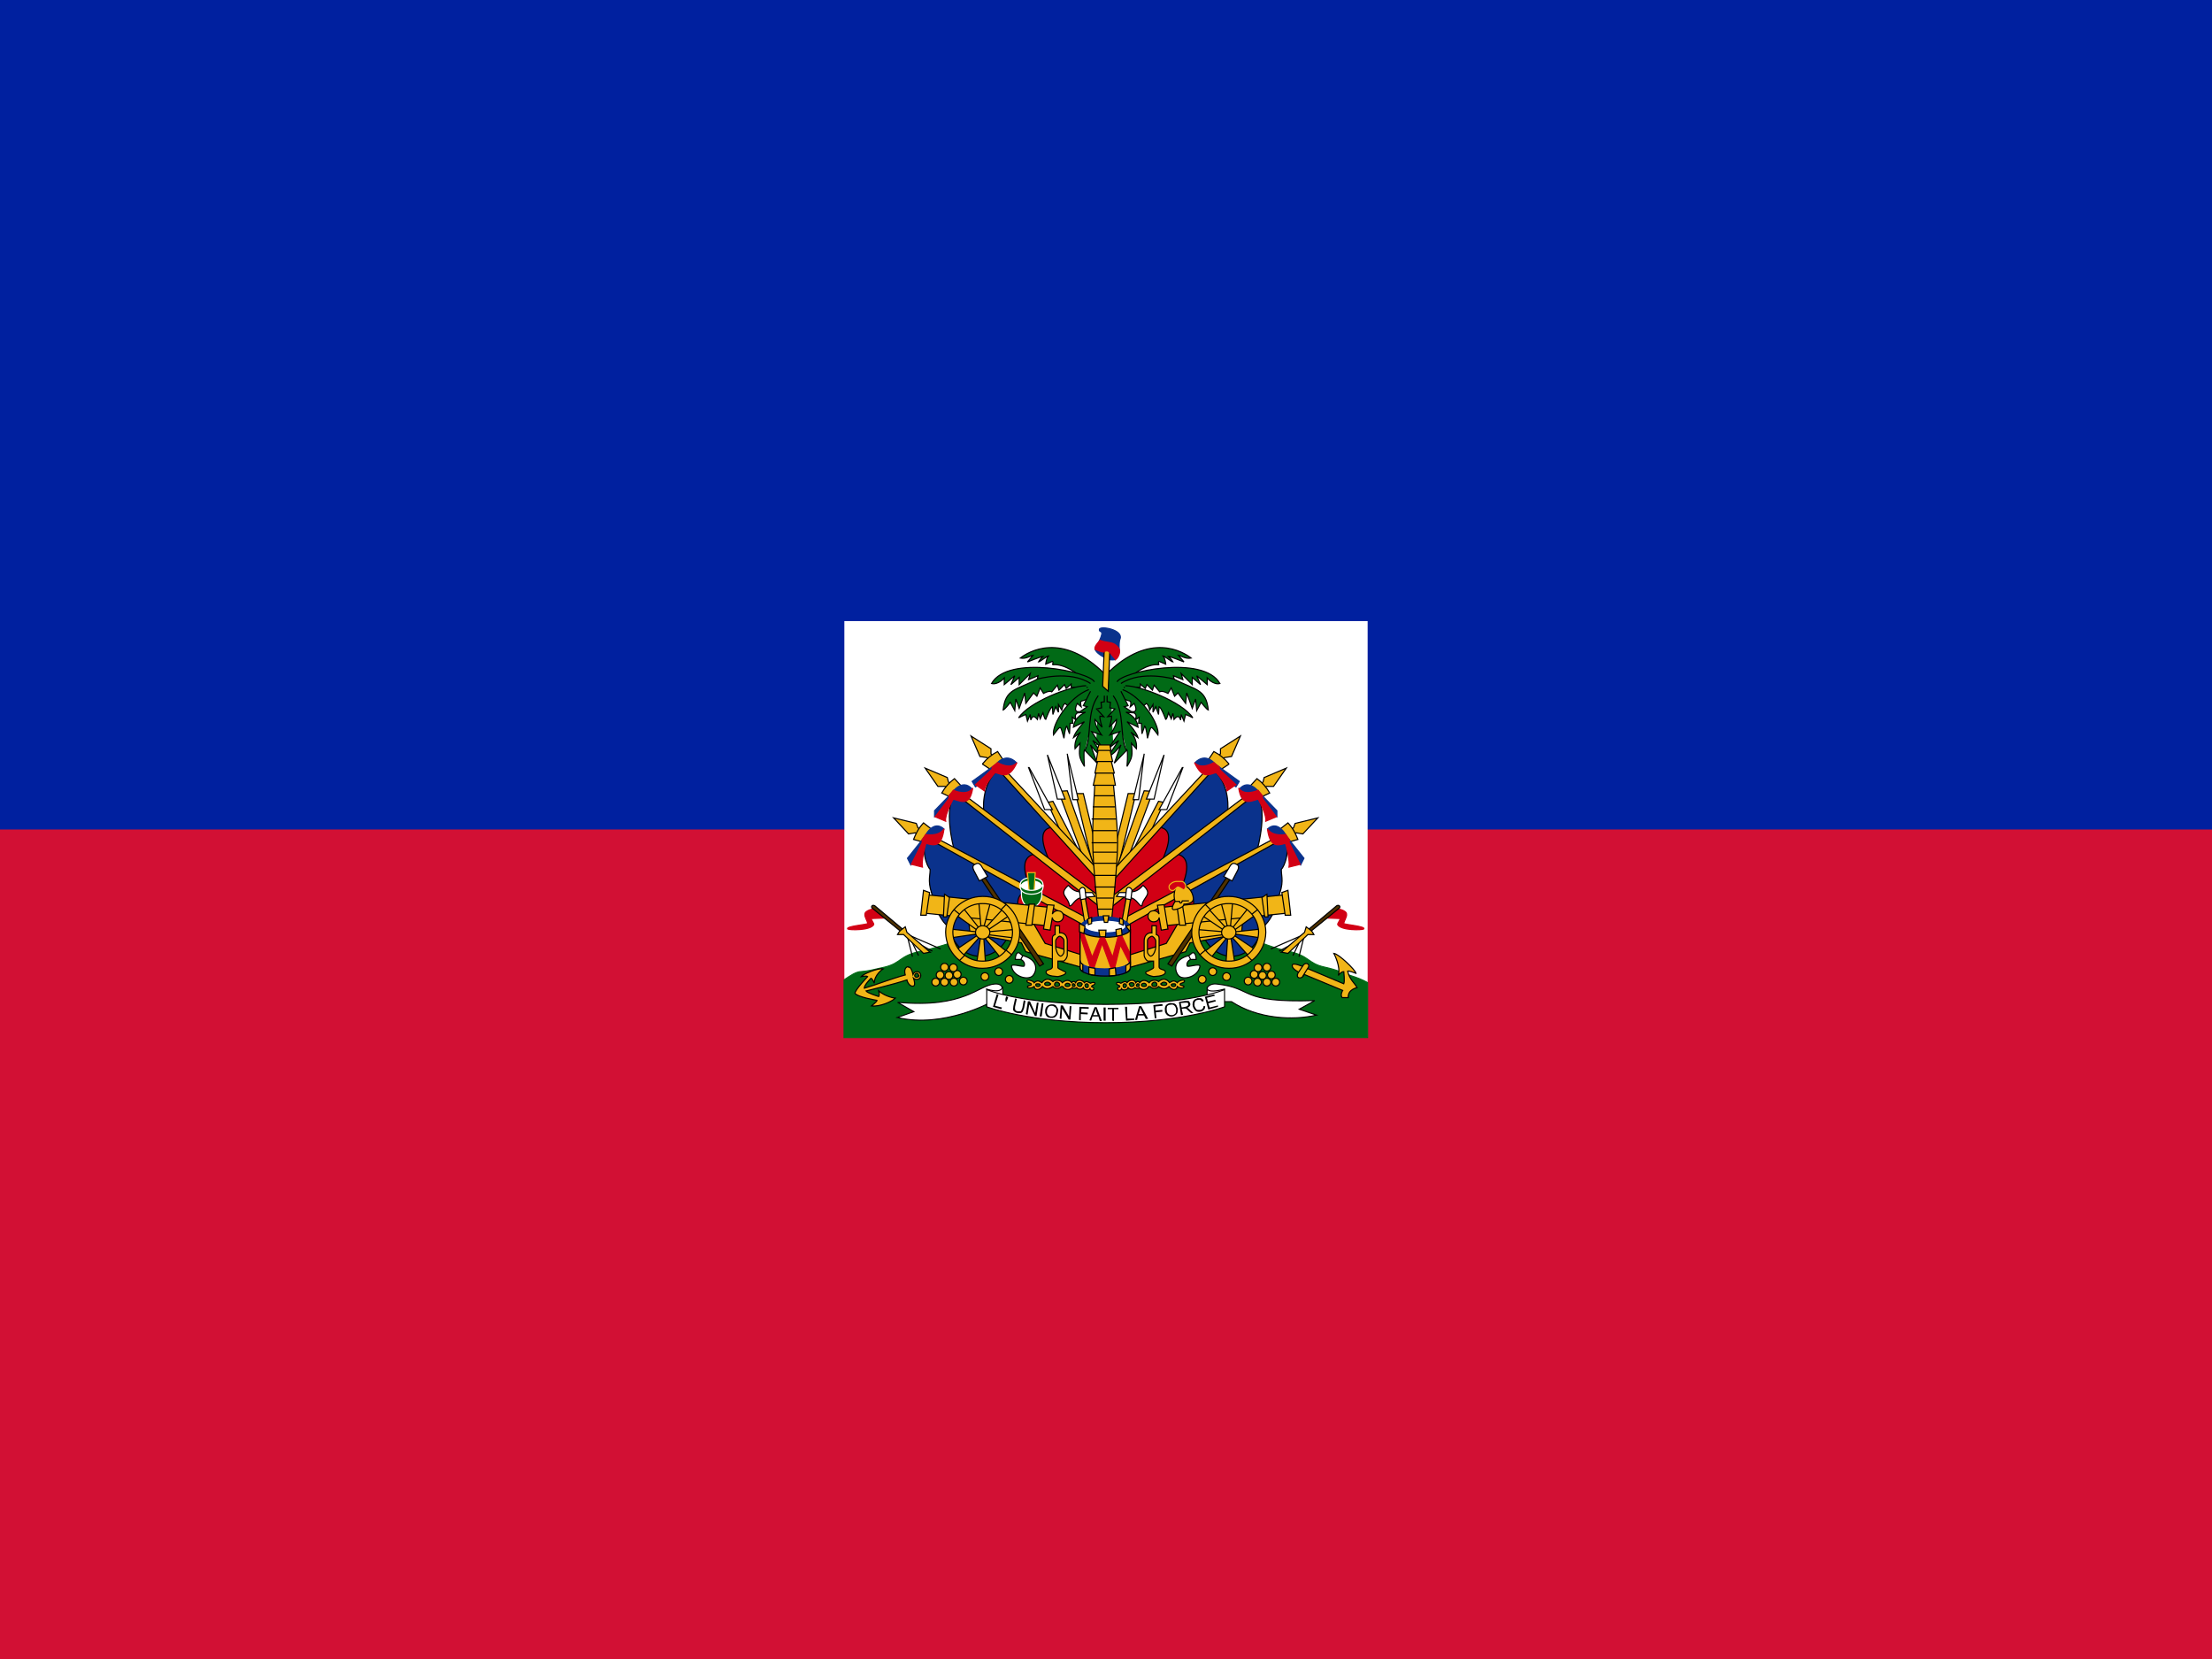
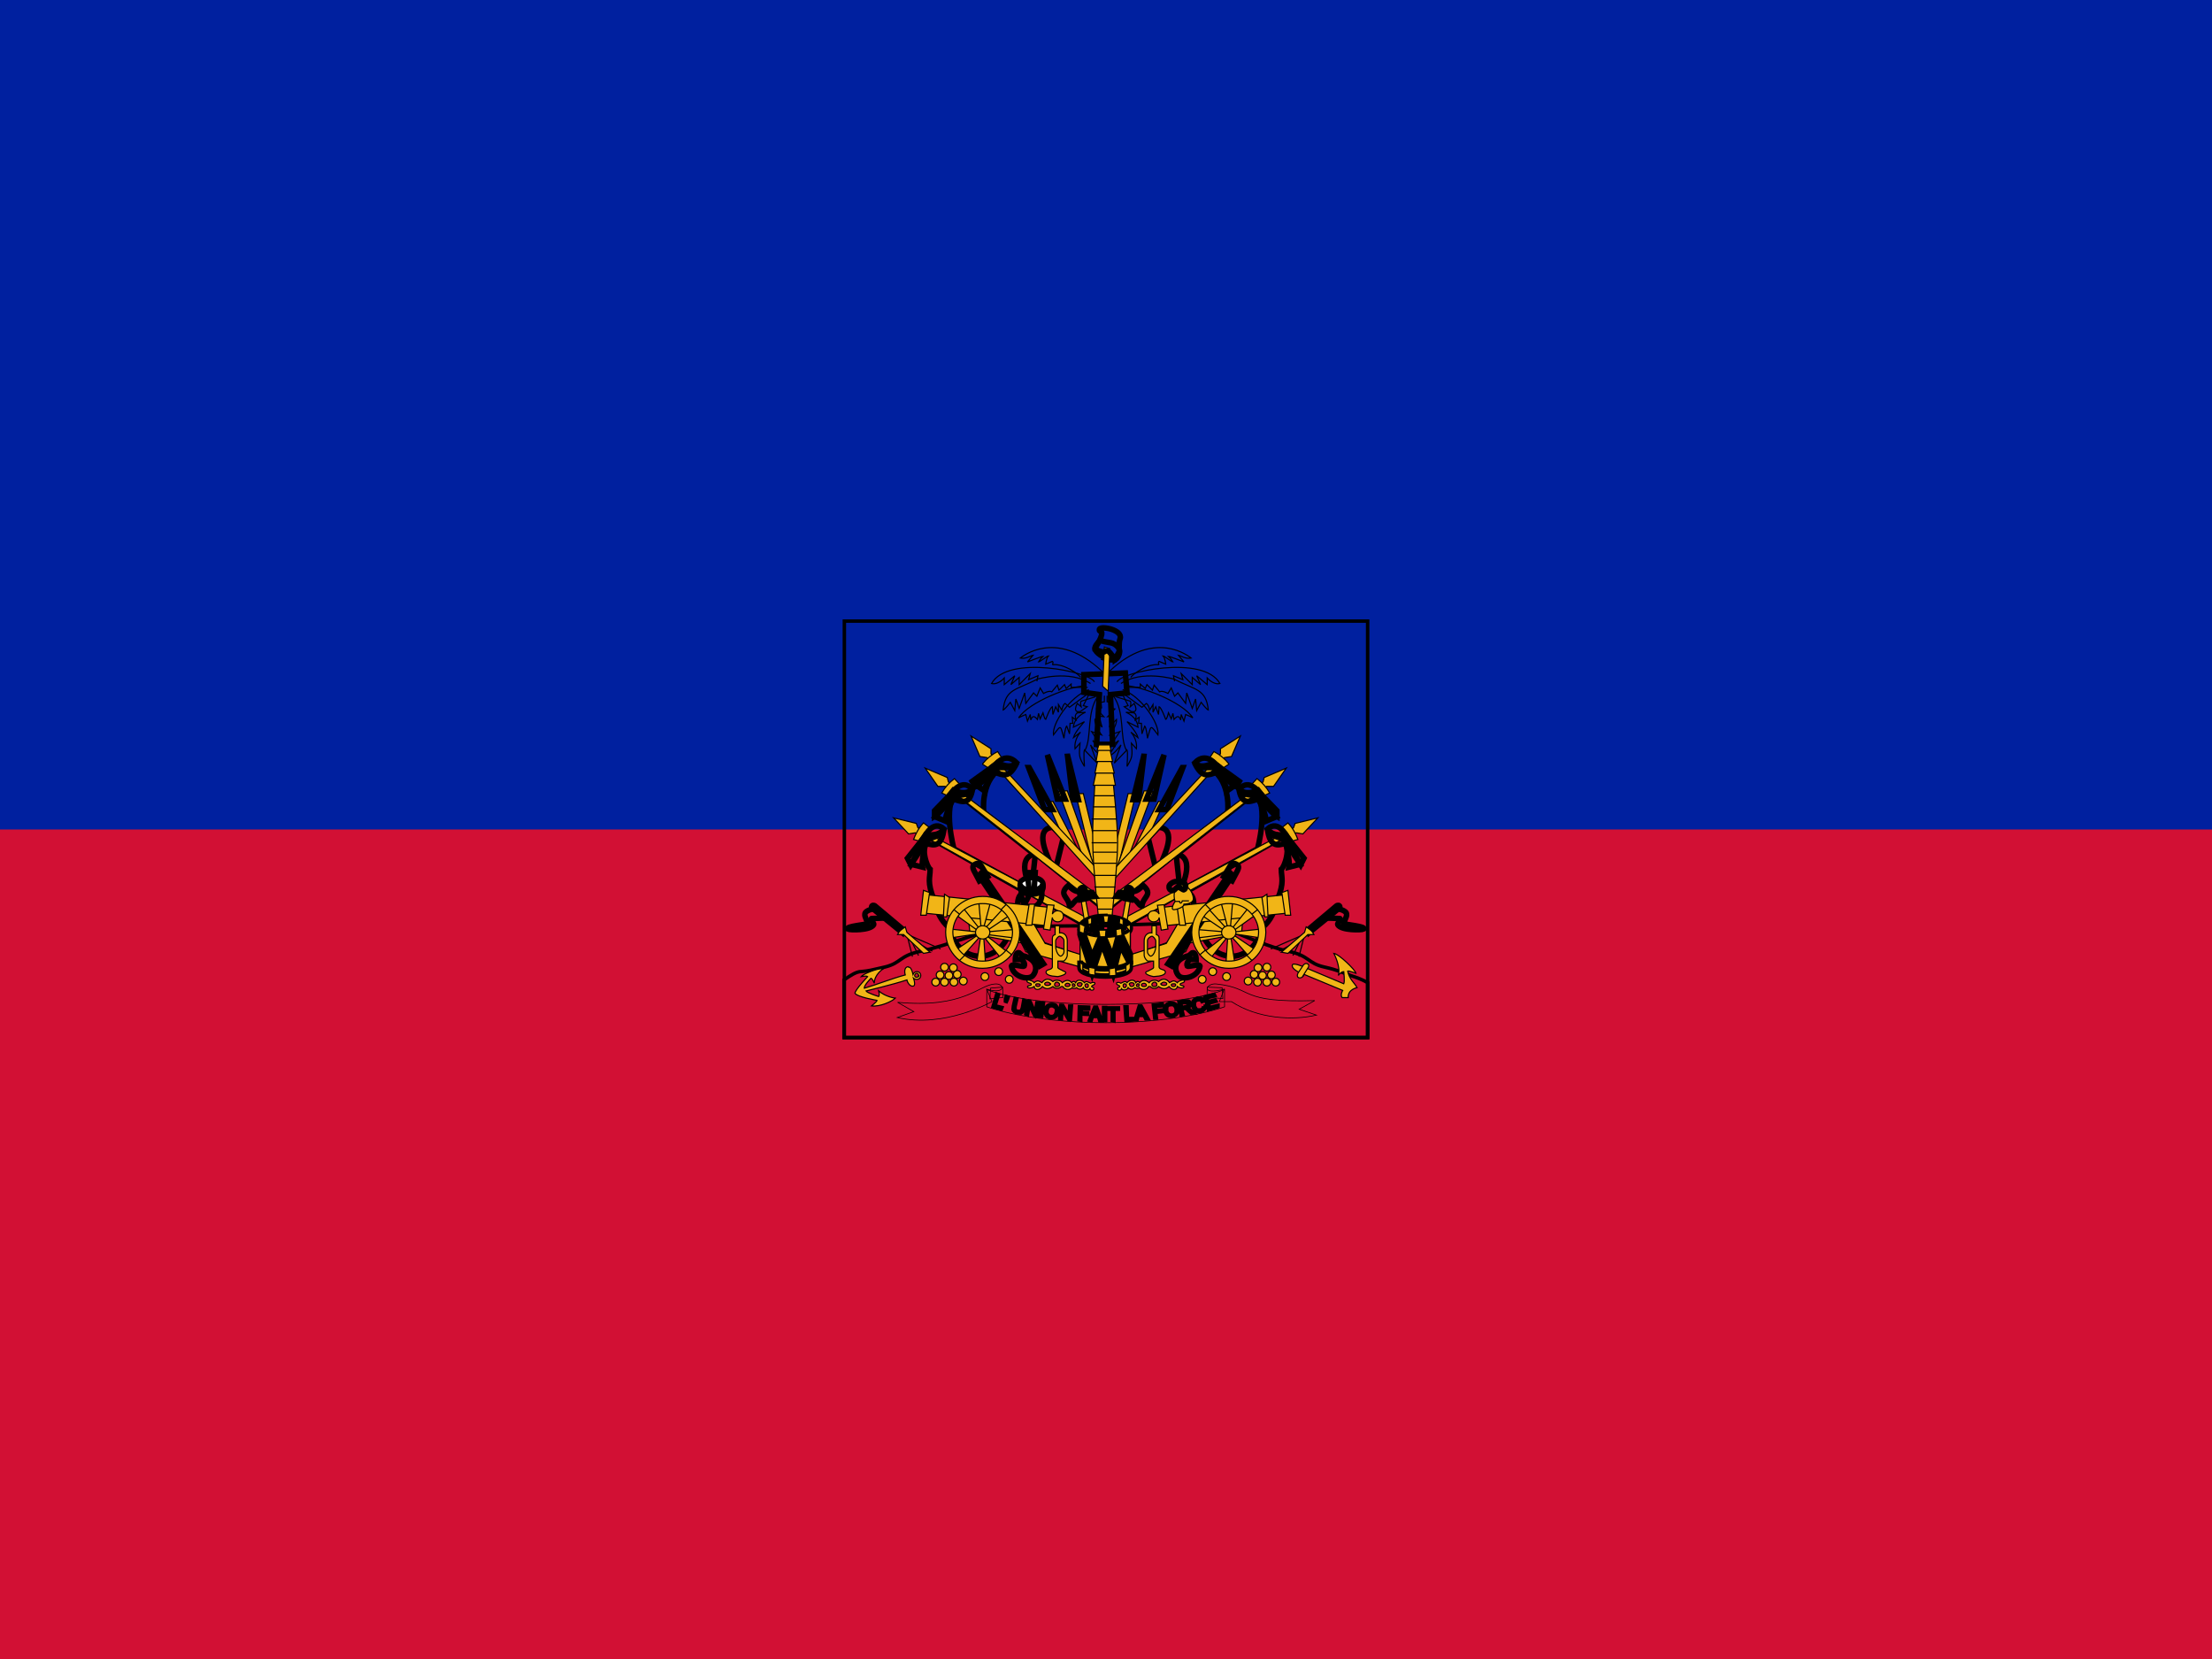
<svg xmlns="http://www.w3.org/2000/svg" xmlns:xlink="http://www.w3.org/1999/xlink" id="flag-icons-ht" viewBox="0 0 640 480">
  <path fill="#d21034" d="M0 0h640v480H0z" class="keep" />
  <path fill="#00209f" d="M0 0h640v240H0z" class="keep" />
-   <g fill="#f1b517" stroke="#000" stroke-width=".2">
-     <path fill="#fff" stroke="none" d="M244.3 179.7h151.4v120.5H244.3z" />
-     <path fill="#016a16" stroke="#016a16" stroke-width=".3" d="m350.5 266.8-31 1-30.7.3s-15.8 5.8-22.3 7.1c-6.4 1.3-5.6 3.4-10.5 4.6-4 .9-4.5 1.1-6.8 1.3-1.5 0-3.2 1.2-5 2.4v16.7h151.5v-15.9c-1.6-.9-3.2-1.5-4.8-2-2.2-.8-3.7-1.6-7.7-2.5-5-1.1-4.2-3.3-10.6-4.6-6.5-1.3-22.1-8.4-22.1-8.4z" />
+   <g fill="#f1b517" stroke="#000" stroke-width=".2" class="keep">
+     <path fill="url(#selectedPathImg)" stroke="none" d="M244.3 179.7h151.4v120.5H244.3z" data-fill="rgb(255, 255, 255)" class="play_svgContent__rqt74" style="stroke: black; stroke-width: 1px;" />
+     <path fill="url(#emptyPathImg)" stroke="#016a16" stroke-width=".3" d="m350.5 266.8-31 1-30.7.3s-15.8 5.8-22.3 7.1c-6.4 1.3-5.6 3.4-10.5 4.6-4 .9-4.5 1.1-6.8 1.3-1.5 0-3.2 1.2-5 2.4v16.7h151.5v-15.9c-1.6-.9-3.2-1.5-4.8-2-2.2-.8-3.7-1.6-7.7-2.5-5-1.1-4.2-3.3-10.6-4.6-6.5-1.3-22.1-8.4-22.1-8.4z" data-fill="rgb(1, 106, 22)" class="play_svgContent__rqt74" style="stroke: black; stroke-width: 1px;" />
    <g transform="translate(-80)scale(1.6)">
      <g id="ht-a">
        <path d="M244.5 143.5h1.4l2.6 10.7-.6 3.4z" />
-         <path fill="#fff" d="m243 136.3 1 8.3h1l-2-8.2z" />
+         <path fill="url(#emptyPathImg)" d="m243 136.3 1 8.3h1l-2-8.2z" data-fill="rgb(255, 255, 255)" class="play_svgContent__rqt74" style="stroke: black; stroke-width: 1px;" />
        <path d="m245.7 154.6-4.3-11.5 1.6-.1 5 14z" />
-         <path fill="#fff" d="m239.4 136.5 1.8 8h1.4z" />
+         <path fill="url(#emptyPathImg)" d="m239.4 136.5 1.8 8h1.4z" data-fill="rgb(255, 255, 255)" class="play_svgContent__rqt74" style="stroke: black; stroke-width: 1px;" />
        <path d="m241.9 150.6-2.5-5.5 1-.2 4.7 9z" />
-         <path fill="#fff" d="m236 138.8 2.9 7.6h1.4l-4.2-7.6z" />
-         <path fill="#0a328c" d="m242.3 151.4-11.5-12.5c-3.6 2.8-2.9 8-2.9 8l13 10.2z" />
-         <path fill="#d20014" d="m248.9 158.2-8.5-8.6c-3.6.2-.8 5.5-.6 6.2l9 7.7z" />
+         <path fill="url(#emptyPathImg)" d="m236 138.8 2.9 7.6h1.4l-4.2-7.6z" data-fill="rgb(255, 255, 255)" class="play_svgContent__rqt74" style="stroke: black; stroke-width: 1px;" />
+         <path fill="url(#emptyPathImg)" d="m242.3 151.4-11.5-12.5c-3.6 2.8-2.9 8-2.9 8l13 10.2z" data-fill="rgb(10, 50, 140)" class="play_svgContent__rqt74" style="stroke: black; stroke-width: 1px;" />
+         <path fill="url(#emptyPathImg)" d="m248.9 158.2-8.5-8.6c-3.6.2-.8 5.5-.6 6.2l9 7.7z" data-fill="rgb(210, 0, 20)" class="play_svgContent__rqt74" style="stroke: black; stroke-width: 1px;" />
        <path d="M248.1 156.8 230.6 138l-.7.5 18.6 20.6zm-18.5-20-.4-.5v-.9l-3.6-2.3 1.6 3.7 1.3.2.3.4z" />
        <path d="M227.7 138.1a8.4 8.4 0 0 1 2.7-2.2l1 1.5-2.2 1.8-1.5-1z" />
-         <path fill="#0a328c" stroke="#0a328c" d="m225.8 141.3.6 1c.4-.1 4-3.5 4-3.5h2.7l.7-.9c-2-2-3.7.3-3.7.3z" />
-         <path fill="#d20014" stroke="#d20014" d="M228 143c0-1 1.8-3.2 2-3.3 1.3.4 2.5 1.2 3.9-1.8-1.2 1.4-3.5 0-3.5 0l-1 .8v.4l-3 2.8z" />
-         <path fill="#0a328c" d="m237.3 154.7-14.4-11.4c-2.5 2.5-.4 10.2-.4 10.2l14 7.6.7-6.4z" />
-         <path fill="#d20014" d="m249.2 164-11.9-9.6c-4 .6-.8 6.5-.6 7.2l12.5 6.8z" />
+         <path fill="url(#emptyPathImg)" stroke="#0a328c" d="m225.8 141.3.6 1c.4-.1 4-3.5 4-3.5h2.7l.7-.9c-2-2-3.7.3-3.7.3z" data-fill="rgb(10, 50, 140)" class="play_svgContent__rqt74" style="stroke: black; stroke-width: 1px;" />
+         <path fill="url(#emptyPathImg)" stroke="#d20014" d="M228 143c0-1 1.8-3.2 2-3.3 1.3.4 2.5 1.2 3.9-1.8-1.2 1.4-3.5 0-3.5 0l-1 .8v.4l-3 2.8z" data-fill="rgb(210, 0, 20)" class="play_svgContent__rqt74" style="stroke: black; stroke-width: 1px;" />
+         <path fill="url(#emptyPathImg)" d="m237.3 154.7-14.4-11.4c-2.5 2.5-.4 10.2-.4 10.2l14 7.6.7-6.4z" data-fill="rgb(10, 50, 140)" class="play_svgContent__rqt74" style="stroke: black; stroke-width: 1px;" />
+         <path fill="url(#emptyPathImg)" d="m249.2 164-11.9-9.6c-4 .6-.8 6.5-.6 7.2l12.5 6.8z" data-fill="rgb(210, 0, 20)" class="play_svgContent__rqt74" style="stroke: black; stroke-width: 1px;" />
        <path d="m248.7 162-25.6-19.2-.5.6 26.8 21zm-26.8-20.2-.4-.4-.2-.8-4-1.7 2.3 3.3h1.3l.4.4z" />
        <path d="M220.3 143.4a8.2 8.2 0 0 1 2.3-2.6l1.2 1.3-1.8 2.1z" />
-         <path fill="#0a328c" stroke="#0a328c" d="M219 146.6v1.1c.4-.2 3.7-3.7 3.7-3.7l2.5-.5.6-.8c-1.8-2.1-3.7.7-3.7.7z" />
-         <path fill="#d20014" stroke="#d20014" d="M221 148.5c-.2-1 1.2-3.8 1.4-4 1.6.5 3 1.2 3.5-2-1 1.6-3.5.4-3.5.4l-.8 1v.5l-2.5 3.3z" />
-         <path fill="#0a328c" d="M236.2 161.7a2783.3 2783.3 0 0 1-18.5-10.5c-1.3 2.3-.1 5.5.5 6 0 1.5-.6 2.3.7 5.5.4 2 1.3 3.9 2.7 5 1.6 6.4 8.2 6.9 10.7 1.6z" />
-         <path fill="#d20014" d="m248.3 168.5-12.5-7.3c-4 .5 0 8 .3 8.7l12.2 4.3z" />
+         <path fill="url(#emptyPathImg)" stroke="#0a328c" d="M219 146.6v1.1c.4-.2 3.7-3.7 3.7-3.7l2.5-.5.6-.8c-1.8-2.1-3.7.7-3.7.7z" data-fill="rgb(10, 50, 140)" class="play_svgContent__rqt74" style="stroke: black; stroke-width: 1px;" />
+         <path fill="url(#emptyPathImg)" stroke="#d20014" d="M221 148.5c-.2-1 1.2-3.8 1.4-4 1.6.5 3 1.2 3.5-2-1 1.6-3.5.4-3.5.4l-.8 1v.5l-2.5 3.3z" data-fill="rgb(210, 0, 20)" class="play_svgContent__rqt74" style="stroke: black; stroke-width: 1px;" />
+         <path fill="url(#emptyPathImg)" d="M236.2 161.7a2783.3 2783.3 0 0 1-18.5-10.5c-1.3 2.3-.1 5.5.5 6 0 1.5-.6 2.3.7 5.5.4 2 1.3 3.9 2.7 5 1.6 6.4 8.2 6.9 10.7 1.6z" data-fill="rgb(10, 50, 140)" class="play_svgContent__rqt74" style="stroke: black; stroke-width: 1px;" />
+         <path fill="url(#emptyPathImg)" d="m248.3 168.5-12.5-7.3c-4 .5 0 8 .3 8.7l12.2 4.3z" data-fill="rgb(210, 0, 20)" class="play_svgContent__rqt74" style="stroke: black; stroke-width: 1px;" />
        <path d="m246.2 165.8-28.3-15-.5.6 30 16.7zM216.5 150l-.5-.3-.3-.8-4.1-1 2.7 2.9 1.2-.2.6.3z" />
        <path d="M215.2 151.8c.4-1 .8-1.9 1.8-3l1.4 1.1-1.4 2.4z" />
-         <path fill="#0a328c" stroke="#0a328c" d="m214.1 155.2.6 1.2 3-4.6 2.5-.9.5-1c-2-1.8-3.5 1.4-3.5 1.4z" />
-         <path fill="#d20014" stroke="#d20014" d="M216.8 156.8c-.2-1 .5-4.2.7-4.3 1.5.5 2.8.6 3.2-2.6-1 1.5-3.3 1-3.3 1l-.7 1 .1.4-2 4z" />
+         <path fill="url(#emptyPathImg)" stroke="#0a328c" d="m214.1 155.2.6 1.2 3-4.6 2.5-.9.5-1c-2-1.8-3.5 1.4-3.5 1.4z" data-fill="rgb(10, 50, 140)" class="play_svgContent__rqt74" style="stroke: black; stroke-width: 1px;" />
+         <path fill="url(#emptyPathImg)" stroke="#d20014" d="M216.8 156.8c-.2-1 .5-4.2.7-4.3 1.5.5 2.8.6 3.2-2.6-1 1.5-3.3 1-3.3 1l-.7 1 .1.4-2 4z" data-fill="rgb(210, 0, 20)" class="play_svgContent__rqt74" style="stroke: black; stroke-width: 1px;" />
      </g>
      <use xlink:href="#ht-a" width="100%" height="100%" transform="matrix(-1 0 0 1 499.9 0)" />
    </g>
    <g transform="translate(-80)scale(1.6)">
-       <path fill="#016a16" stroke="#016a16" d="m248.8 125.6-.5 9h2.9l-.4-9 3-.3-.3-3.6-7.5.3v3.2z" />
-       <g id="ht-b" fill="#016a16">
+       <path fill="url(#emptyPathImg)" stroke="#016a16" d="m248.8 125.6-.5 9h2.9l-.4-9 3-.3-.3-3.6-7.5.3v3.2z" data-fill="rgb(1, 106, 22)" class="play_svgContent__rqt74" style="stroke: black; stroke-width: 1px;" />
+       <g id="ht-b" fill="url(#emptyPathImg)" data-fill="rgb(1, 106, 22)" class="play_svgContent__rqt74" style="stroke: black; stroke-width: 0.2px;">
        <path d="M249.8 121.9c-7.8-7.8-13.9-4-15.3-2.9 1 .2 1.8-.4 2.3-.5l-1 1.2s2.5-1 2.8-1c-.4.3-.8 1-.8 1 .2 0 1.6-1.1 1.8-1.1-.4.4-.5 1.5-.5 1.5l1.2-.5c.3.2-.1.6.1.6 2-.2 4.7 1.7 5 2.3" />
        <path d="M247.9 123.3c-.8-1.8-15.6-5-18.6.3 1.2.3 2.3-1 2.3-1v1.2l1.9-1.6-.7 1.6 1.5-1.3v1.3l2-2-.3 1.1 1.7-.7-.2 1" />
        <path d="M247.2 123.6c-3.8-2.5-9.6-.8-9.6-.8-3.8 2-5.8 1.7-6.2 5.6.3-.1 1.3-1.4 1.3-1.4l.8 1.5.2-2.1.6 1.7 1-2.8.2 1.9 1.4-1.9.6.6.6-1.5.6 1s1-.6 1.5-.3l1-1.2.3.9 1-1 .3.7.9-.8v.6h3" />
        <path d="M246.4 124c-2.7 0-10.3 2.9-12.2 5.8a13.3 13.3 0 0 1 1.3-.6l.3 1.2.5-1.2.1 1c.3-.8.6-.8 1.2-.1l.2-1.1.3 1 .5-1.1s.3 1.2.5 1.2c0 0 .8-2.2 1.2-2.3l.1 1.4.5-1.4.5 1v-1.4l.6 1s.2-1 .6-1.2l.8.7 3.4-2.5" />
        <path d="M246.9 124.7c-3.5 1.3-6.7 6.2-6.4 8.2 1.5-2 1.2-1.7 1.9.6 0 0 .2-2 .5-2.2l.5 1.4.1-1.9h.5l-.1-1.1.7.5c-.2-.7-.3-.9.4-1.5 0 0-1 .1-.2-1.5l.7.6s-.2-.7 0-1l2.6-.8" />
        <path d="m247.2 125-1.3 2.6.7.2-1.6 1.1 1.3-.1s-2 .7-2.2 2.7l2-1s-1.7 1.8-2 2.9l1.3-1s-1.2 1.2-1 3l.9-1c-.2 2.3-.2 2.5.8 4.2 0 0-.2-2.6 0-3l2.3 2.4-1.2-3.3s1.4 2 2.2 1.9l-1.8-2.7 1.8 1.4-2-3 1.8.6s-1.3-1.7-1.2-2.8l1.3 1.4s-.5-1.5-.4-2l.7.1-1.3-1.4.9-.2-.1-1 .6-.1v-1.1m-1.1 0c-2.2 3-1.1 7.5-2.4 9.9" />
      </g>
      <use xlink:href="#ht-b" width="100%" height="100%" transform="matrix(-1 0 0 1 499.9 0)" />
      <path d="M251 166.5s1.1-10 1.1-14.2c0-3.4-.8-10.8-.8-10.8H248s-.5 7.4-.4 10.8c0 4.2 1.1 14.2 1.1 14.2z" />
      <path d="M247.7 142h4l-.5-2.7h-2.9z" />
      <path d="M248 139.8h3.5l-.7-2.7h-2.2z" />
      <path d="M248.2 137.7h3l-.6-2.7h-1.9z" />
      <path d="M250.7 134.7h-2l-.3 1h2.5zm.4 29.7h-2.6m2.8-2h-3m3.4-2h-3.8m4-2.1h-4m4-2.2h-4.1m4.2-2h-4.4m4.4-1.7h-4.6m4.6-2.2h-4.6m4.5-2.1h-4.5m4.3-2.2h-4.1m3.9-2h-3.7" />
-       <path fill="#0a328c" stroke="#0a328c" d="M250 119c-.8-.3-2.3-1.3-1.9-1.9l.7-1.2c1-2.2 0-1.4 0-2-.2-.8 3.8-.2 3.8 1.3 0 .5-.3.2-.2 2.6l-.8 1.5a3.5 3.5 0 0 1-1.7-.2z" />
+       <path fill="url(#emptyPathImg)" stroke="#0a328c" d="M250 119c-.8-.3-2.3-1.3-1.9-1.9l.7-1.2c1-2.2 0-1.4 0-2-.2-.8 3.8-.2 3.8 1.3 0 .5-.3.2-.2 2.6l-.8 1.5a3.5 3.5 0 0 1-1.7-.2z" data-fill="rgb(10, 50, 140)" class="play_svgContent__rqt74" style="stroke: black; stroke-width: 1px;" />
      <path d="m250.4 125-1-.9.3-7.1 1 .3-.3 7.6z" />
-       <path fill="#d20014" stroke="#d20014" d="M251.7 119.3c.6-.4 1-1.5.6-2.1-1-1.3-1.7-.8-3.4-1.4-.3.4-1 1-.9 1.6 2.3 1 1.4.2 2.2.3.4 0 .6.5 1.5 1.5z" />
+       <path fill="url(#emptyPathImg)" stroke="#d20014" d="M251.7 119.3c.6-.4 1-1.5.6-2.1-1-1.3-1.7-.8-3.4-1.4-.3.4-1 1-.9 1.6 2.3 1 1.4.2 2.2.3.4 0 .6.5 1.5 1.5z" data-fill="rgb(210, 0, 20)" class="play_svgContent__rqt74" style="stroke: black; stroke-width: 1px;" />
    </g>
    <g transform="translate(-80)scale(1.6)">
      <use xlink:href="#ht-c" width="100%" height="100%" transform="matrix(1 0 0 -1 0 320.4)" />
-       <path fill="#016a16" stroke="#fff" stroke-linecap="round" d="M238.4 161.8c0 1.2-.9 2.3-1.9 2.3s-1.8-1-1.8-2.4v-1.2h3.7z" />
+       <path fill="url(#emptyPathImg)" stroke="#fff" stroke-linecap="round" d="M238.4 161.8c0 1.2-.9 2.3-1.9 2.3s-1.8-1-1.8-2.4v-1.2h3.7z" data-fill="rgb(1, 106, 22)" class="play_svgContent__rqt74" style="stroke: black; stroke-width: 1px;" />
      <ellipse cx="236.5" cy="160.1" fill="#fff" stroke="none" rx="1.8" ry=".9" />
-       <path fill="#016a16" stroke="#f1b517" d="m236.1 161-.3-3.2h1.4l-.2 3.3h-.9z" />
-       <path id="ht-c" fill="#016a16" stroke="#fff" stroke-linecap="round" d="M238.5 160.1c-.2.5-1 .9-2 .9s-1.7-.4-2-.9a.8.8 0 0 0 0 .4c0 .7.9 1.2 2 1.2 1.2 0 2.1-.5 2.1-1.2a.8.8 0 0 0 0-.4z" />
+       <path fill="url(#emptyPathImg)" stroke="#f1b517" d="m236.1 161-.3-3.2h1.4l-.2 3.3h-.9z" data-fill="rgb(1, 106, 22)" class="play_svgContent__rqt74" style="stroke: black; stroke-width: 1px;" />
+       <path id="ht-c" fill="url(#emptyPathImg)" stroke="#fff" stroke-linecap="round" d="M238.5 160.1c-.2.5-1 .9-2 .9s-1.7-.4-2-.9a.8.8 0 0 0 0 .4c0 .7.9 1.2 2 1.2 1.2 0 2.1-.5 2.1-1.2a.8.8 0 0 0 0-.4z" data-fill="rgb(1, 106, 22)" class="play_svgContent__rqt74" style="stroke: black; stroke-width: 1px;" />
      <g id="ht-d">
        <path d="m246 172.8-7-2.2-3.1-5.3-10.9-.5.4 4 9.3 1.7.8 1.6 10.7 3z" />
-         <path fill="#503200" d="m238.7 174.3-11.2-16.5-.5.5 11 16.4z" />
-         <path fill="#fff" d="m228.6 158.5-1.2-2c-.3-.4-.6-.5-1.1-.2-.5.2-.4.7-.2 1.1l1 1.9z" />
+         <path fill="url(#emptyPathImg)" d="m238.7 174.3-11.2-16.5-.5.5 11 16.4z" data-fill="rgb(80, 50, 0)" class="play_svgContent__rqt74" style="stroke: black; stroke-width: 1px;" />
+         <path fill="url(#emptyPathImg)" d="m228.6 158.5-1.2-2c-.3-.4-.6-.5-1.1-.2-.5.2-.4.7-.2 1.1l1 1.9z" data-fill="rgb(255, 255, 255)" class="play_svgContent__rqt74" style="stroke: black; stroke-width: 1px;" />
        <path d="m240 164.1-22.5-2.3-.6 3.3 22.4 2.3z" />
        <path d="m217 161-.5 4.5h1l.6-4.1zm3.8.7-.2 4.1h.6l.5-3.5zm15.3 1.8-.6 3.8h1.1l.5-3.8zm3.3.1-.7 4.4 1.2.2.4-2.3c0 .5.5.8 1 .8.6 0 1-.5 1-1 0-.6-.4-1-1-1a1 1 0 0 0-1 .6l.3-1.6zm-8 .7-3.2 3.5.4.4 4-2.7zM224 173l3.1-3.5-.3-.4-4 2.7zm8.1-.9-3.7-2.9-.4.3 3 3.8zm-9.3-6.7 3.9 2.8.4-.3-3-3.8zm4.2-2.3.4 4.6h.5l1.2-4.5zm1.2 11-.3-4.5h-.6l-.7 4.6zm5.1-6-4.8.4v.5l4.8.6zm-11.4 1.5 4.7-.7v-.4l-4.8-.5v1.6z" />
        <ellipse cx="227.7" cy="168.6" rx="1.3" ry="1.2" />
        <path fill-rule="evenodd" stroke-linecap="round" d="M234.4 168.6c0 3.5-3 6.5-6.7 6.5a6.6 6.6 0 0 1-6.7-6.5c0-3.6 3-6.5 6.7-6.5a6.6 6.6 0 0 1 6.7 6.5zm-1.3 0a5.3 5.3 0 0 1-5.4 5.2 5.3 5.3 0 0 1-5.4-5.3 5.3 5.3 0 0 1 5.4-5.1 5.3 5.3 0 0 1 5.4 5.2z" />
        <path d="m223.5 165.3-1-.8m8.5 0 1-1m1 9.2-1.1-.9m-8.4 1.9 1-1m21.7-10.6 1.1 6-.9.4-1-6.3z" />
-         <path fill="#fff" d="M245.6 161.4c-.5-.3-1.2.1-2.4-1.3-1.9 1.7 0 2 .2 3.7.5.2.9-1.4 2.3-1.5l2.3-.2-.5-.7z" />
-         <path fill="#fff" d="m246.4 162.5-.2-1.7c-.3-.7-1-.1-1 .2l.2 1.7z" />
+         <path fill="url(#emptyPathImg)" d="M245.6 161.4c-.5-.3-1.2.1-2.4-1.3-1.9 1.7 0 2 .2 3.7.5.2.9-1.4 2.3-1.5l2.3-.2-.5-.7z" data-fill="rgb(255, 255, 255)" class="play_svgContent__rqt74" style="stroke: black; stroke-width: 1px;" />
+         <path fill="url(#emptyPathImg)" d="m246.4 162.5-.2-1.7c-.3-.7-1-.1-1 .2l.2 1.7z" data-fill="rgb(255, 255, 255)" class="play_svgContent__rqt74" style="stroke: black; stroke-width: 1px;" />
        <path fill-rule="evenodd" d="M240.8 167.4v1.6c-.6.2-.5.6-.5 1.2v4.7c-.1.4-.7.4-1 .6-.3.3-.2.8 1 1l1 .1c1.5-.3 1.8-.8 1-1-.3-.2-.9-.4-1-.6v-1.2h1c.2 0 .7-.6.7-1.1v-2.5c0-1.4-1-1.6-1.4-1.5v-1.3zm1.6 2.7c0-.4-.6-.8-.8-.8-.2 0-.7.5-.7.9v1c0 .4.3 1.6.9 1.7.2 0 .6-.4.6-.8z" />
-         <path fill="#fff" d="M234.3 172.3c-.7-.2-.7 1.2-.7 1.2h1c.5.2.8.8.6 1.2-.3.2-2.2-.5-2.3 0 .3 1.9 2.9 2.6 3.8 1.8.9-.9 1.1-3-1.8-3.7zm.6.6-.3.6" />
+         <path fill="url(#emptyPathImg)" d="M234.3 172.3c-.7-.2-.7 1.2-.7 1.2h1c.5.2.8.8.6 1.2-.3.2-2.2-.5-2.3 0 .3 1.9 2.9 2.6 3.8 1.8.9-.9 1.1-3-1.8-3.7zm.6.6-.3.6" data-fill="rgb(255, 255, 255)" class="play_svgContent__rqt74" style="stroke: black; stroke-width: 1px;" />
        <path d="m215 173-1-4m2.1 3.8-1.5-3.1m4 2.3-3.3-1.8m4.8 1.4-6.2-2.7" />
-         <path fill="#d20014" stroke="#d20014" d="m210.2 166-2.6.1c-.2.1.5.9.4 1.1-.6 1.1-4.4 1-4.7.8-.5-.5 3.5-.8 3.6-1 0-.4-.6-1.2-.5-1.7 0-.7 1.7-1 1.7-1z" />
-         <path fill="#503200" d="m213.2 168-5-4.2s-.3-.2-.5 0 0 .4 0 .4l5.4 4.4.1-.5z" />
+         <path fill="url(#emptyPathImg)" stroke="#d20014" d="m210.2 166-2.6.1c-.2.1.5.9.4 1.1-.6 1.1-4.4 1-4.7.8-.5-.5 3.5-.8 3.6-1 0-.4-.6-1.2-.5-1.7 0-.7 1.7-1 1.7-1z" data-fill="rgb(210, 0, 20)" class="play_svgContent__rqt74" style="stroke: black; stroke-width: 1px;" />
+         <path fill="url(#emptyPathImg)" d="m213.2 168-5-4.2s-.3-.2-.5 0 0 .4 0 .4l5.4 4.4.1-.5z" data-fill="rgb(80, 50, 0)" class="play_svgContent__rqt74" style="stroke: black; stroke-width: 1px;" />
        <path d="m218.2 172.2-4.2-3.6-.3-1-.8.6c-.3.2-.6.8-.6.8h1.1l3.6 3.4 1.1-.2z" />
        <circle cx="232.5" cy="177.1" r=".7" />
        <circle cx="230.6" cy="175.7" r=".7" />
        <circle cx="228.1" cy="176.6" r=".7" />
        <circle cx="224.2" cy="177.4" r=".7" />
        <circle cx="222.5" cy="177.6" r=".7" />
        <circle cx="220.8" cy="177.6" r=".7" />
        <circle cx="219.2" cy="177.6" r=".7" />
        <circle cx="220" cy="176.3" r=".7" />
        <circle cx="221.6" cy="176.4" r=".7" />
        <circle cx="223.1" cy="176.2" r=".7" />
        <circle cx="222.4" cy="175" r=".7" />
        <circle cx="220.8" cy="174.9" r=".7" />
        <path fill-rule="evenodd" d="M236.5 178c0-.3-.8-.2-.8-.6 0-.4 1.2 0 1.3.3.7-.6 1-.2 1.4 0 .6-.8 1.3-.8 2-.2.4-.4 1.4-.3 1.7.2.7-.6 1.3-.5 1.7 0 .2-.3.5-.3.7 0 .3-.7 1.2-.5 1.6 0 .3-.4.7-.1 1.1.1.3-.2.8-.2.8 0 0 .4-.6.3-.6.6 0 .2.4 0 .4.4 0 .3-.6.4-.7 0-.3.4-1.1.2-1.2-.2a.8.8 0 0 1-1.2 0c-.3.2-.7.2-.8 0-.5.5-1.4.4-1.7-.2h-.3a1 1 0 0 1-1.5 0c-.9.6-1.4.4-1.9 0-.5.7-1.4.7-1.5 0-.4.3-1.2.4-1.2 0 0-.2.7-.1.7-.4zm1.6.1c0 .2-.2.3-.4.3s-.4-.1-.4-.3.1-.2.4-.2.4.1.4.2zm1.9-.2c0 .2-.3.3-.6.3s-.5-.1-.5-.3c0-.1.2-.3.5-.3s.5.2.5.3zm3.5.2c0 .2-.2.3-.5.3s-.4-.1-.4-.3c0-.1.2-.3.4-.3s.5.1.5.3zm-1.9 0c0 .2-.2.3-.5.3s-.4-.1-.4-.4c0-.2.2-.4.4-.4s.5.2.5.4zm4 0c0 .1-.1.3-.3.3-.3 0-.5-.2-.5-.4s.2-.3.5-.3c.2 0 .4.1.4.3zm-1.2 0c0 .2 0 .3-.2.3s-.3-.1-.3-.3.1-.2.3-.2zm2.4.1c0 .2 0 .4-.3.4-.1 0-.3-.2-.3-.4s.2-.3.3-.3c.2 0 .3.1.3.3z" />
      </g>
      <use xlink:href="#ht-d" width="100%" height="100%" transform="matrix(-1 0 0 1 499.9 0)" />
-       <path fill="#0a328c" stroke="#0a328c" d="M249.8 165.7c-2.5 0-4.5 1-4.5 2.1 0 .2 0 .4.2.6.5.6 2.3 1 4.4 1 2 0 3.6-.3 4.2-.9.2-.2.3-.4.3-.7 0-1.1-2-2-4.6-2z" />
+       <path fill="url(#emptyPathImg)" stroke="#0a328c" d="M249.8 165.7c-2.5 0-4.5 1-4.5 2.1 0 .2 0 .4.2.6.5.6 2.3 1 4.4 1 2 0 3.6-.3 4.2-.9.2-.2.3-.4.3-.7 0-1.1-2-2-4.6-2z" data-fill="rgb(10, 50, 140)" class="play_svgContent__rqt74" style="stroke: black; stroke-width: 1px;" />
      <path d="M254.4 168v7c0 .9-2 1.5-4.5 1.5s-4.6-.6-4.6-1.5v-7c0 .8 2 1.5 4.5 1.5 2.6 0 4.6-.7 4.6-1.5z" />
-       <path fill="#d20014" stroke="#d20014" d="M245.3 168v1l2.2 7 1.8-5.4 2 5.5 1.3-5.2 1.8 3.5v-1.9l-1.6-3.4a8.3 8.3 0 0 1-.6.2l-1 3.8-1.5-3.6a14.5 14.5 0 0 1-.7 0l-1.5 3.6-1.6-4.4c-.4-.2-.6-.5-.6-.7z" />
-       <path fill="#0a328c" stroke="#0a328c" d="M254.4 173.7v1.3c0 .9-2 1.5-4.5 1.5s-4.6-.6-4.6-1.5v-1.3c0 .9 2 1.5 4.5 1.5 2.6 0 4.6-.6 4.6-1.5z" />
+       <path fill="url(#emptyPathImg)" stroke="#d20014" d="M245.3 168v1l2.2 7 1.8-5.4 2 5.5 1.3-5.2 1.8 3.5v-1.9l-1.6-3.4a8.3 8.3 0 0 1-.6.2l-1 3.8-1.5-3.6a14.5 14.5 0 0 1-.7 0l-1.5 3.6-1.6-4.4c-.4-.2-.6-.5-.6-.7z" data-fill="rgb(210, 0, 20)" class="play_svgContent__rqt74" style="stroke: black; stroke-width: 1px;" />
+       <path fill="url(#emptyPathImg)" stroke="#0a328c" d="M254.4 173.7v1.3c0 .9-2 1.5-4.5 1.5s-4.6-.6-4.6-1.5v-1.3c0 .9 2 1.5 4.5 1.5 2.6 0 4.6-.6 4.6-1.5z" data-fill="rgb(10, 50, 140)" class="play_svgContent__rqt74" style="stroke: black; stroke-width: 1px;" />
      <path d="m251.7 175-1.1.2v1.3l1.2-.1zm-4.8-.1v1.3l1.1.2v-1.3a8.9 8.9 0 0 1-1.1-.2zm-1.6-1.2v1.3c0 .3.2.5.5.7v-1.3c-.3-.2-.5-.4-.5-.7zm9.1.2c0 .2-.4.5-.8.7v1.3c.5-.2.8-.5.8-.9z" />
      <path fill="none" d="M254.4 168v7c0 .9-2 1.5-4.5 1.5s-4.6-.6-4.6-1.5v-7" />
-       <path fill="#fff" stroke="#fff" d="M253.4 167.5c0 .5-1.6 1-3.5 1-2 0-3.6-.5-3.6-1s1.6-.9 3.5-.9c2 0 3.6.4 3.6 1z" />
+       <path fill="url(#emptyPathImg)" stroke="#fff" d="M253.4 167.5c0 .5-1.6 1-3.5 1-2 0-3.6-.5-3.6-1s1.6-.9 3.5-.9c2 0 3.6.4 3.6 1z" data-fill="rgb(255, 255, 255)" class="play_svgContent__rqt74" style="stroke: black; stroke-width: 1px;" />
      <path d="m248.7 168.2.2 1.2h1l.1-1.2zm4.1-.3-1 .2.1 1.2 1-.2zm-5.4-2-.7.3.1 1 .6-.2zm2.4-.3h-.3l.2 1.2h.6l.2-1.2a9.7 9.7 0 0 0-.7 0zm2.7.4-.1 1 .7.3v-1a5.3 5.3 0 0 0-.6-.3zm-6.5 2.8.2-1.3-1-.5v1.5zm8.4-.3v-1.3l-.8.3zm9.3-8.5c.8 0 2 1 2.1 2.5 0 1-1.7 1-1.7 1 0 .5-1 .9-1.8 1-.8 0 .2-1.5.2-1.5-.5-1.3.2-2.7.2-2.7z" />
      <path d="M262.5 163h.8s0 .3.2.3.3-.4.3-.4h1.2" />
-       <path fill="#d20014" stroke="#f1b517" d="M264.1 160.9c.7-.5.1-1.5-.4-1.5h-1c-.6 0-1.4.6-1.3 1 0 .5.4.7.8.6.2 0 .6-.6.8-.6.3 0 1 .6 1.1.5z" />
+       <path fill="url(#emptyPathImg)" stroke="#f1b517" d="M264.1 160.9c.7-.5.1-1.5-.4-1.5h-1c-.6 0-1.4.6-1.3 1 0 .5.4.7.8.6.2 0 .6-.6.8-.6.3 0 1 .6 1.1.5z" data-fill="rgb(210, 0, 20)" class="play_svgContent__rqt74" style="stroke: black; stroke-width: 1px;" />
      <path fill-rule="evenodd" d="M214.2 174.8c-.6.1-.7.8-.5 1.5-2.6.7-5 1.7-7.4 2.4-.1-.5 1.2-1.8 1.2-1.8.3.1.6.9.6.9 0-1.6 1.6-2.6 1.6-2.6-1-.2-3.7 1-4 1.4 0 0 1-.2 1.2 0 0 0-2.2 2.3-2.3 3 .4.7 4 1.3 4 1.3 0 .2-1 1-1 1 1.5.2 3.7-.8 4.3-1.4 0 0-1.7-.2-3-1.3 0 0 .2.7 0 1 0 0-2-.6-2.3-1 0 0 5-1.2 7.4-2 .1.5.6 1.3 1.2 1.1.3-.1.2-.8 0-1.4a.8.8 0 0 0 .6.2c.4 0 .7-.3.7-.7 0-.4-.3-.7-.7-.7a.8.8 0 0 0-.7.5c-.1-.5-.4-1.4-.8-1.3zm2 1.6c0 .2-.2.3-.4.3a.3.3 0 0 1-.4-.3c0-.2.2-.4.4-.4s.3.2.3.4z" />
      <path d="M293 177.9c.2-.4 0-2.2 0-2.2-.5 0-1 .7-1 .7.5-1.6-.8-4-.8-4 .9.1 3.9 3 4 3.6 0 0-1.3-.5-1.5-.4.3 1.5 1.3 2.2 1.7 3 0 0-1.7.3-1.6 1.8h-1.1c-.4-.5.1-1.3.1-1.3l-7.7-3.2c-.5-.2-1.6-.8-1.4-1.4.1-.5 2 .3 2.4.5z" />
      <path d="m285.6 176.5 1-1.6c.3-.5-.4-1-.9-.4l-1 1.5c-.4.9.5 1.1 1 .5z" />
    </g>
-     <g fill="#fff" stroke-width=".3">
+     <g fill="url(#emptyPathImg)" stroke-width=".3" data-fill="rgb(255, 255, 255)" class="play_svgContent__rqt74" style="stroke: black; stroke-width: 0.2px;">
      <path d="m290.2 288.6-.1-3-3.5.3-.2 3.1z" />
      <path d="m264.4 292.7-4.7-2.7c19.4 1.8 23.4-5 28.1-5.3 3-.3 3.3 3.2-2.3 1.5l1.5 3.6s-13.8 7.8-27.4 4.6zm84.8-4.1.1-3 4.3.2.2 3.1z" />
      <path d="m375.9 292 4.5-2.5c-22.4.7-17.3-3.6-28.4-4.8-3-.4-5 3.4 2.2 1.5l-1.4 3.6h3.5c7.6 5 17.8 5.5 24.6 3.9z" />
      <path d="M285.5 286.3v5s12.3 4.6 34.4 4.6c22.2 0 34.4-4.6 34.4-4.6v-5s-9.3 4.3-34.4 4.3c-25 0-34.4-4.3-34.4-4.3z" />
    </g>
-     <path fill="#000001" stroke="none" d="m287.3 291.3 1.1-3.7.5.2-1 3.2 2 .5-.2.5zm3.6-1.6v-.7l.2-.7.6.2-.2.6-.3.7zm5.3-.3.5.2-.4 2.1-.4 1a1.2 1.2 0 0 1-.5.4h-1a2 2 0 0 1-.9-.4 1 1 0 0 1-.4-.6l.1-1 .5-2.2.5.1-.5 2.2a2.1 2.1 0 0 0 0 .8.7.7 0 0 0 .2.4l.5.2h1l.4-1zm.6 4 .6-3.7h.6l1.5 3.4.5-3h.5l-.6 3.9-.5-.1-1.6-3.3-.5 3zm4 .7.6-3.8h.5l-.5 3.8h-.5zm1.6-1.7c0-.6.3-1.1.7-1.4a2 2 0 0 1 1.4-.4c.4 0 .7.1 1 .3l.5.8c.2.3.2.7.1 1a2.2 2.2 0 0 1-.3 1 1.7 1.7 0 0 1-.8.7 2 2 0 0 1-1 .1 2 2 0 0 1-1-.3 1.7 1.7 0 0 1-.5-.8 2.1 2.1 0 0 1-.1-1m.5 0c0 .5 0 1 .3 1.2.2.3.5.5.9.5s.7 0 1-.3c.3-.2.4-.6.5-1a1.9 1.9 0 0 0 0-1 1.2 1.2 0 0 0-.5-.5 1.3 1.3 0 0 0-.7-.3c-.3 0-.7 0-1 .3-.2.2-.4.6-.5 1.2zm3.7 2.3.3-3.8h.6l1.8 3.2.2-3h.5l-.3 3.9h-.5l-1.9-3.2-.2 3zm5.6.4.1-3.8 2.7.1v.5l-2.1-.1-.1 1.1 1.9.1v.5l-2-.1v1.8zm3 .1 1.5-3.8h.6l1.5 4h-.6l-.4-1.3h-1.7l-.4 1.2zm1-1.5h1.4l-.4-1a9.8 9.8 0 0 1-.2-.9l-.2.8-.5 1.1zm3.1 1.6v-3.8h.6v3.8zm2.5 0V292h-1.3v-.4h3.1v.4h-1.3v3.4zm4 0-.3-4h.6l.1 3.4h2v.4zm2.6-.2 1.2-4h.6l2 3.7h-.7l-.5-1h-1.7l-.3 1.3zm1-1.7h1.4l-.5-1-.4-.9a4.8 4.8 0 0 1-.1.8zm4.7 1.2-.4-3.8 2.6-.3.1.5-2.1.2v1.2l2-.2v.5l-1.9.2.2 1.7zm3-2.1a2 2 0 0 1 .2-1.6 2 2 0 0 1 1.3-.7l1 .1c.4.1.6.3.8.6l.4 1-.1 1a1.6 1.6 0 0 1-.6.8 2 2 0 0 1-.9.4 2 2 0 0 1-1-.1 1.7 1.7 0 0 1-.8-.6 2.1 2.1 0 0 1-.4-1zm.5-.1c0 .4.2.8.5 1 .3.3.6.3 1 .3s.7-.2 1-.5c.2-.3.2-.7.2-1.2a2 2 0 0 0-.3-.8 1.3 1.3 0 0 0-.6-.5 1.4 1.4 0 0 0-.7 0c-.4 0-.7.1-1 .4-.1.3-.2.7-.1 1.3m4.1 1.3-.6-3.8 1.7-.3h.8c.2 0 .4 0 .5.2l.3.6c0 .3 0 .5-.2.7-.1.2-.4.4-.7.5a1.4 1.4 0 0 1 .3.1l.5.5 1 .9h-.7l-.7-.6a7.4 7.4 0 0 0-.5-.5 1.2 1.2 0 0 0-.3-.2.8.8 0 0 0-.3 0h-.3l-.6.1.4 1.7zm.2-2.2 1-.2a1.7 1.7 0 0 0 .6-.2.6.6 0 0 0 .3-.6.6.6 0 0 0-.2-.4h-.7l-1.3.1zm6.3-.4h.5c0 .4-.1.8-.3 1a2 2 0 0 1-1 .6 2 2 0 0 1-1 0 1.6 1.6 0 0 1-.8-.6 2.6 2.6 0 0 1-.5-1 2.2 2.2 0 0 1 0-1c0-.4.3-.7.5-.9l.9-.4h1c.4.2.6.4.8.8l-.5.2a1.2 1.2 0 0 0-.5-.5 1.1 1.1 0 0 0-.7 0 1 1 0 0 0-.7.3 1.1 1.1 0 0 0-.3.7v.7a2.3 2.3 0 0 0 .4.8c.1.2.3.4.6.4h.7a1.1 1.1 0 0 0 .6-.3c.2-.2.3-.5.3-.8m1.4 1-1-3.7 2.7-.7.2.4-2.3.6.3 1.1 2.1-.5.2.4-2.2.6.4 1.2 2.4-.6v.4z" />
+     <path fill="url(#emptyPathImg)" stroke="none" d="m287.3 291.3 1.1-3.7.5.2-1 3.2 2 .5-.2.5zm3.6-1.6v-.7l.2-.7.6.2-.2.6-.3.7zm5.3-.3.5.2-.4 2.1-.4 1a1.2 1.2 0 0 1-.5.4h-1a2 2 0 0 1-.9-.4 1 1 0 0 1-.4-.6l.1-1 .5-2.2.5.1-.5 2.2a2.1 2.1 0 0 0 0 .8.7.7 0 0 0 .2.4l.5.2h1l.4-1zm.6 4 .6-3.7h.6l1.5 3.4.5-3h.5l-.6 3.9-.5-.1-1.6-3.3-.5 3zm4 .7.6-3.8h.5l-.5 3.8h-.5zm1.6-1.7c0-.6.3-1.1.7-1.4a2 2 0 0 1 1.4-.4c.4 0 .7.1 1 .3l.5.8c.2.3.2.7.1 1a2.2 2.2 0 0 1-.3 1 1.7 1.7 0 0 1-.8.7 2 2 0 0 1-1 .1 2 2 0 0 1-1-.3 1.7 1.7 0 0 1-.5-.8 2.1 2.1 0 0 1-.1-1m.5 0c0 .5 0 1 .3 1.2.2.3.5.5.9.5s.7 0 1-.3c.3-.2.4-.6.5-1a1.9 1.9 0 0 0 0-1 1.2 1.2 0 0 0-.5-.5 1.3 1.3 0 0 0-.7-.3c-.3 0-.7 0-1 .3-.2.2-.4.6-.5 1.2zm3.7 2.3.3-3.8h.6l1.8 3.2.2-3h.5l-.3 3.9h-.5l-1.9-3.2-.2 3zm5.6.4.1-3.8 2.7.1v.5l-2.1-.1-.1 1.1 1.9.1v.5l-2-.1v1.8zm3 .1 1.5-3.8h.6l1.5 4h-.6l-.4-1.3h-1.7l-.4 1.2zm1-1.5h1.4l-.4-1a9.8 9.8 0 0 1-.2-.9l-.2.8-.5 1.1zm3.1 1.6v-3.8h.6v3.8zm2.5 0V292h-1.3v-.4h3.1v.4h-1.3v3.4zm4 0-.3-4h.6l.1 3.4h2v.4zm2.6-.2 1.2-4h.6l2 3.7h-.7l-.5-1h-1.7l-.3 1.3zm1-1.7h1.4l-.5-1-.4-.9a4.8 4.8 0 0 1-.1.8zm4.7 1.2-.4-3.8 2.6-.3.1.5-2.1.2v1.2l2-.2v.5l-1.9.2.2 1.7zm3-2.1a2 2 0 0 1 .2-1.6 2 2 0 0 1 1.3-.7l1 .1c.4.1.6.3.8.6l.4 1-.1 1a1.6 1.6 0 0 1-.6.8 2 2 0 0 1-.9.4 2 2 0 0 1-1-.1 1.7 1.7 0 0 1-.8-.6 2.1 2.1 0 0 1-.4-1zm.5-.1c0 .4.2.8.5 1 .3.3.6.3 1 .3s.7-.2 1-.5c.2-.3.2-.7.2-1.2a2 2 0 0 0-.3-.8 1.3 1.3 0 0 0-.6-.5 1.4 1.4 0 0 0-.7 0c-.4 0-.7.1-1 .4-.1.3-.2.7-.1 1.3m4.1 1.3-.6-3.8 1.7-.3h.8c.2 0 .4 0 .5.2l.3.6c0 .3 0 .5-.2.7-.1.2-.4.4-.7.5a1.4 1.4 0 0 1 .3.1l.5.5 1 .9h-.7l-.7-.6a7.4 7.4 0 0 0-.5-.5 1.2 1.2 0 0 0-.3-.2.8.8 0 0 0-.3 0h-.3l-.6.1.4 1.7zm.2-2.2 1-.2a1.7 1.7 0 0 0 .6-.2.6.6 0 0 0 .3-.6.6.6 0 0 0-.2-.4h-.7l-1.3.1zm6.3-.4h.5c0 .4-.1.8-.3 1a2 2 0 0 1-1 .6 2 2 0 0 1-1 0 1.6 1.6 0 0 1-.8-.6 2.6 2.6 0 0 1-.5-1 2.2 2.2 0 0 1 0-1c0-.4.3-.7.5-.9l.9-.4h1c.4.2.6.4.8.8l-.5.2a1.2 1.2 0 0 0-.5-.5 1.1 1.1 0 0 0-.7 0 1 1 0 0 0-.7.3 1.1 1.1 0 0 0-.3.7v.7a2.3 2.3 0 0 0 .4.8c.1.2.3.4.6.4h.7a1.1 1.1 0 0 0 .6-.3c.2-.2.3-.5.3-.8m1.4 1-1-3.7 2.7-.7.2.4-2.3.6.3 1.1 2.1-.5.2.4-2.2.6.4 1.2 2.4-.6v.4z" data-fill="rgb(0, 0, 1)" class="play_svgContent__rqt74" style="stroke: black; stroke-width: 1px;" />
  </g>
</svg>
